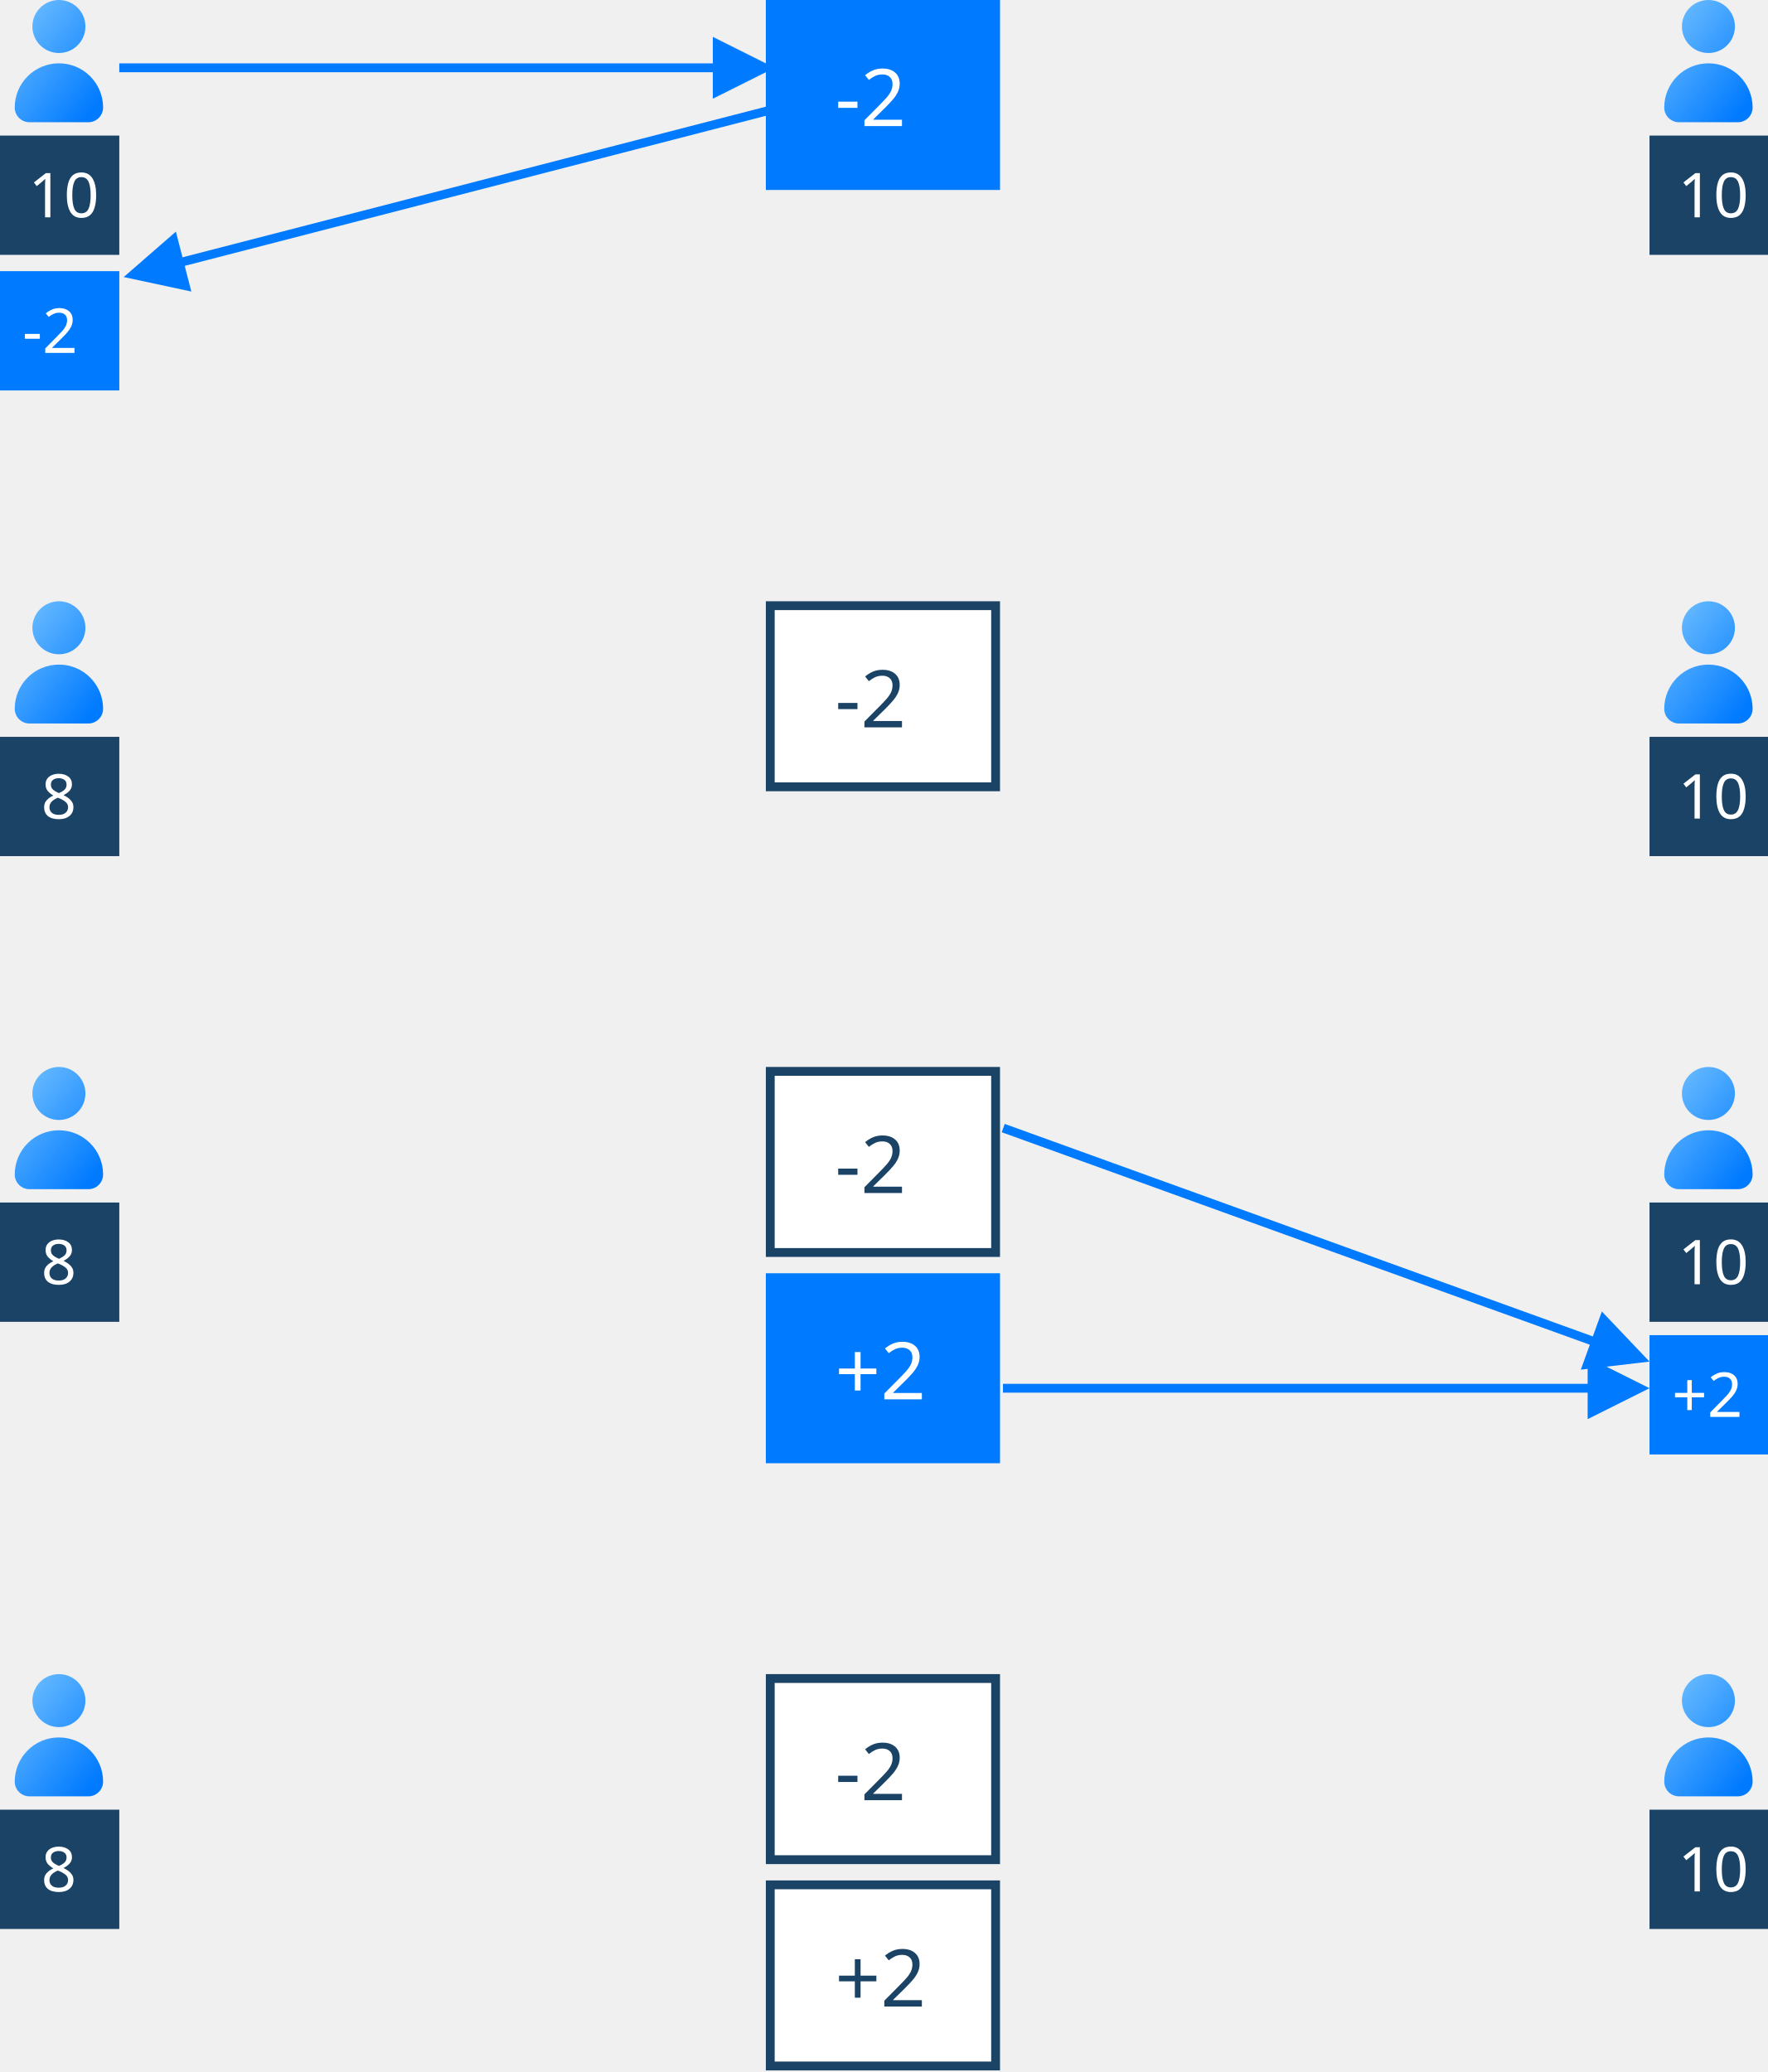
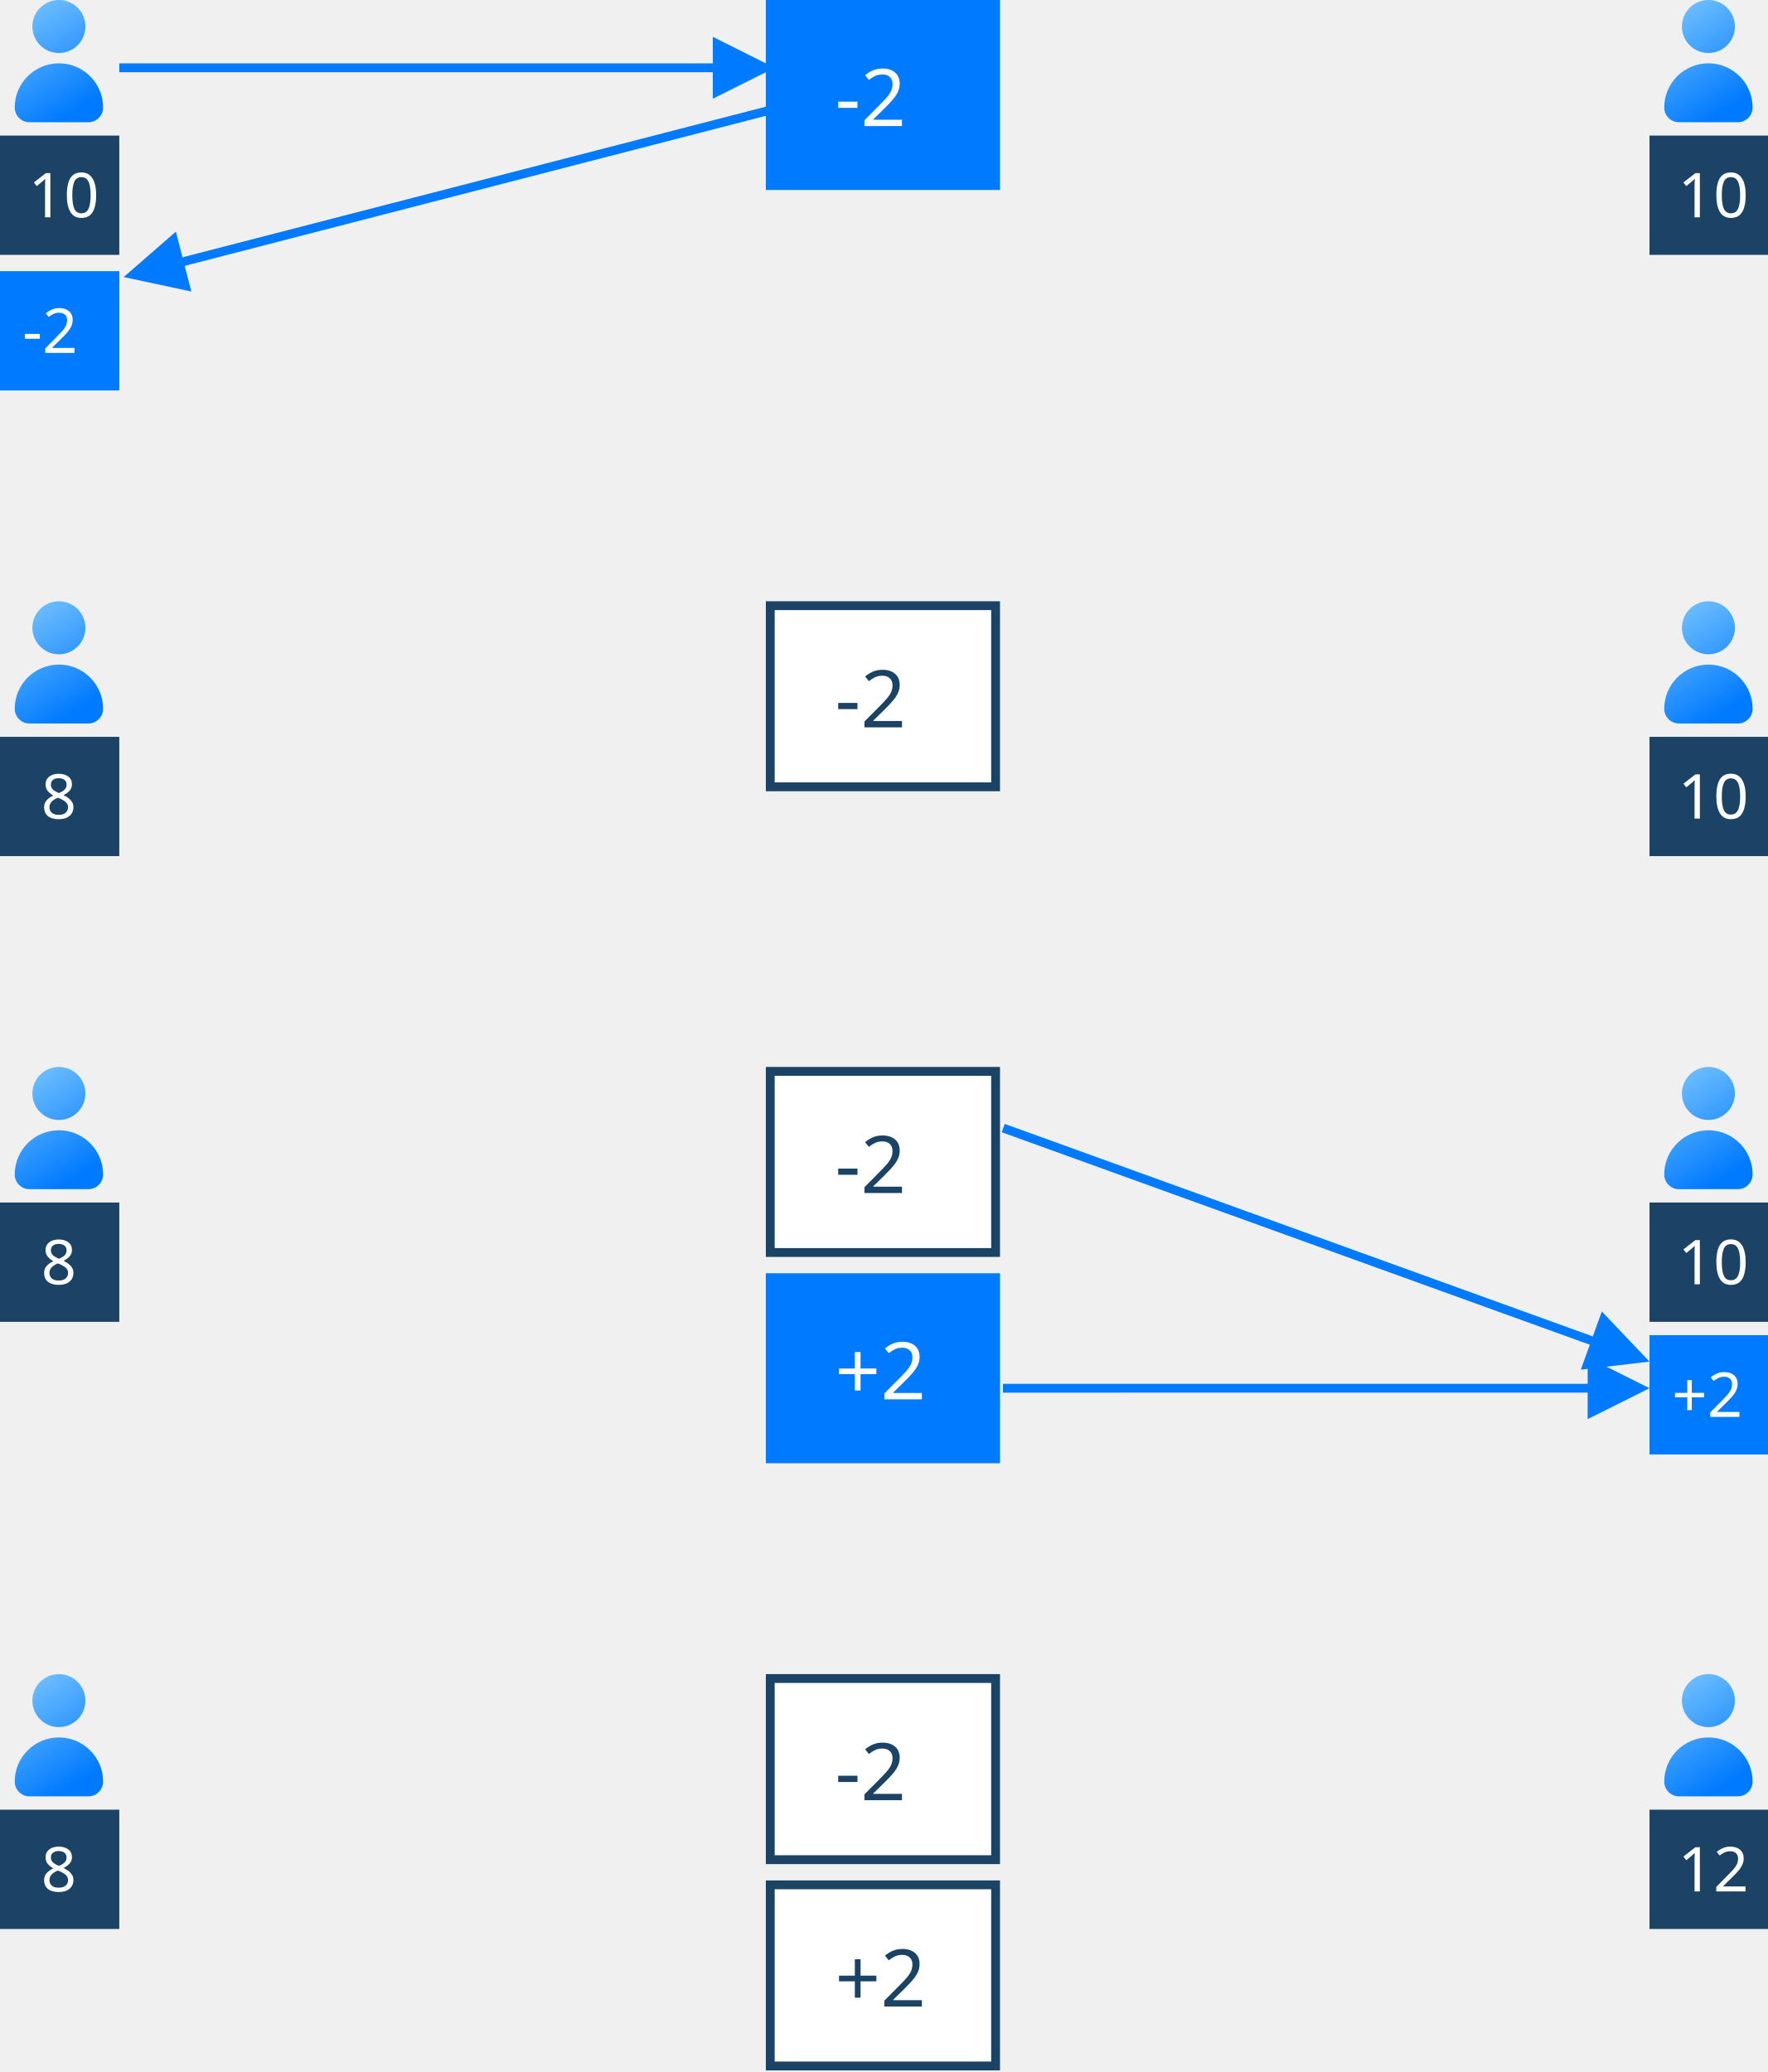
<svg xmlns="http://www.w3.org/2000/svg" width="400px" height="469px" viewBox="0 0 400 469" version="1.1">
  <defs>
-     <linearGradient x1="11.396%" y1="0%" x2="89.89%" y2="89.51%" id="linearGradient-1">
+     <linearGradient x1="29.827%" y1="0%" x2="70.845%" y2="89.51%" id="linearGradient-1">
      <stop stop-color="#6FBFFF" offset="0%" />
      <stop stop-color="#007AFF" offset="100%" />
    </linearGradient>
  </defs>
  <g id="Page-1" stroke="none" stroke-width="1" fill="none" fill-rule="evenodd">
    <g id="弹窗" transform="translate(-1572, -894)">
      <g id="Group-11" transform="translate(1572, 894)">
        <g id="Rectangle-8">
          <g id="Group-2" transform="translate(0, 136.0971)">
            <g id="Combined-Shape-Copy-7" transform="translate(3.333333, 0)" fill="url(#linearGradient-1)">
-               <path d="M0,24.333 C0,18.813 4.479,14.333 10,14.333 C15.521,14.333 20,18.813 20,24.333 C20,26.176 18.509,27.667 16.667,27.667 L3.333,27.667 C1.491,27.667 0,26.176 0,24.333 Z M10,0 C13.314,0 16,2.686 16,6 C16,9.314 13.314,12 10,12 C6.686,12 4,9.314 4,6 C4,2.686 6.686,0 10,0 Z" />
+               <path d="M10,14.333 L10.28,14.337 C15.671,14.486 20,18.906 20,24.333 L20,24.333 L19.995,24.516 C19.9,26.274 18.448,27.667 16.667,27.667 L16.667,27.667 L3.333,27.667 L3.15,27.662 C1.393,27.567 0,26.115 0,24.333 C0,18.813 4.479,14.333 10,14.333 L10,14.333 Z M10,0 C13.314,0 16,2.686 16,6 L16,6 L15.996,6.225 C15.878,9.435 13.238,12 10,12 L10,12 L9.775,11.996 C6.565,11.878 4,9.239 4,6 L4,6 L4.004,5.775 C4.122,2.566 6.761,0 10,0 Z" />
            </g>
            <g id="Rectangle-8-Copy-2" transform="translate(0, 30.68857)">
              <rect id="Rectangle-8" fill="#1B4366" fill-rule="evenodd" x="0" y="0" width="27" height="27" />
              <text id="10" font-family="PingFangSC-Semibold, PingFang SC" font-size="14" font-weight="500" fill="#FFFFFF">
                <tspan x="9.3" y="18.5">8</tspan>
              </text>
            </g>
            <g id="Combined-Shape-Copy-7" transform="translate(376.6667, 0)" fill="url(#linearGradient-1)">
-               <path d="M0,24.333 C0,18.813 4.479,14.333 10,14.333 C15.521,14.333 20,18.813 20,24.333 C20,26.176 18.509,27.667 16.667,27.667 L3.333,27.667 C1.491,27.667 0,26.176 0,24.333 Z M10,0 C13.314,0 16,2.686 16,6 C16,9.314 13.314,12 10,12 C6.686,12 4,9.314 4,6 C4,2.686 6.686,0 10,0 Z" />
+               <path d="M10,14.333 L10.28,14.337 C15.671,14.486 20,18.906 20,24.333 L20,24.333 L19.995,24.516 C19.9,26.274 18.448,27.667 16.667,27.667 L16.667,27.667 L3.333,27.667 L3.15,27.662 C1.393,27.567 0,26.115 0,24.333 C0,18.813 4.479,14.333 10,14.333 L10,14.333 Z M10,0 C13.314,0 16,2.686 16,6 L16,6 L15.996,6.225 C15.878,9.435 13.238,12 10,12 L10,12 L9.775,11.996 C6.565,11.878 4,9.239 4,6 L4,6 L4.004,5.775 C4.122,2.566 6.761,0 10,0 Z" />
            </g>
            <g id="Rectangle-8-Copy-2" transform="translate(373.3333, 30.68857)">
              <rect id="Rectangle-8" fill="#1B4366" fill-rule="evenodd" x="0" y="0" width="27" height="27" />
              <text id="10" font-family="PingFangSC-Semibold, PingFang SC" font-size="14" font-weight="500" fill="#FFFFFF">
                <tspan x="6.43" y="18.5">10</tspan>
              </text>
            </g>
            <g id="Rectangle-8-Copy-5" transform="translate(173.3333, 0)">
              <g>
                <rect id="Rectangle-8" stroke="#1B4366" stroke-width="2" fill="#FFFFFF" x="1" y="1" width="51" height="41" />
                <text id="-2" font-family="PingFangSC-Semibold, PingFang SC" font-size="18" font-weight="500" fill="#1B4366">
                  <tspan x="15.655" y="28.538">-2</tspan>
                </text>
              </g>
            </g>
          </g>
          <g id="Group-4" transform="translate(0, 378.9371)">
            <g id="Combined-Shape-Copy-7" transform="translate(3.333333, 0)" fill="url(#linearGradient-1)">
-               <path d="M0,24.333 C0,18.813 4.479,14.333 10,14.333 C15.521,14.333 20,18.813 20,24.333 C20,26.176 18.509,27.667 16.667,27.667 L3.333,27.667 C1.491,27.667 0,26.176 0,24.333 Z M10,0 C13.314,0 16,2.686 16,6 C16,9.314 13.314,12 10,12 C6.686,12 4,9.314 4,6 C4,2.686 6.686,0 10,0 Z" />
+               <path d="M10,14.333 L10.28,14.337 C15.671,14.486 20,18.906 20,24.333 L20,24.333 L19.995,24.516 C19.9,26.274 18.448,27.667 16.667,27.667 L16.667,27.667 L3.333,27.667 L3.15,27.662 C1.393,27.567 0,26.115 0,24.333 C0,18.813 4.479,14.333 10,14.333 L10,14.333 Z M10,0 C13.314,0 16,2.686 16,6 L16,6 L15.996,6.225 C15.878,9.435 13.238,12 10,12 L10,12 L9.775,11.996 C6.565,11.878 4,9.239 4,6 L4,6 L4.004,5.775 C4.122,2.566 6.761,0 10,0 Z" />
            </g>
            <g id="Rectangle-8-Copy-2" transform="translate(0, 30.68857)">
              <rect id="Rectangle-8" fill="#1B4366" fill-rule="evenodd" x="0" y="0" width="27" height="27" />
              <text id="10" font-family="PingFangSC-Semibold, PingFang SC" font-size="14" font-weight="500" fill="#FFFFFF">
                <tspan x="9.3" y="18.5">8</tspan>
              </text>
            </g>
            <g id="Combined-Shape-Copy-7" transform="translate(376.6667, 0)" fill="url(#linearGradient-1)">
-               <path d="M0,24.333 C0,18.813 4.479,14.333 10,14.333 C15.521,14.333 20,18.813 20,24.333 C20,26.176 18.509,27.667 16.667,27.667 L3.333,27.667 C1.491,27.667 0,26.176 0,24.333 Z M10,0 C13.314,0 16,2.686 16,6 C16,9.314 13.314,12 10,12 C6.686,12 4,9.314 4,6 C4,2.686 6.686,0 10,0 Z" />
+               <path d="M10,14.333 L10.28,14.337 C15.671,14.486 20,18.906 20,24.333 L20,24.333 L19.995,24.516 C19.9,26.274 18.448,27.667 16.667,27.667 L16.667,27.667 L3.333,27.667 L3.15,27.662 C1.393,27.567 0,26.115 0,24.333 C0,18.813 4.479,14.333 10,14.333 L10,14.333 Z M10,0 C13.314,0 16,2.686 16,6 L16,6 L15.996,6.225 C15.878,9.435 13.238,12 10,12 L10,12 L9.775,11.996 C6.565,11.878 4,9.239 4,6 L4,6 L4.004,5.775 C4.122,2.566 6.761,0 10,0 Z" />
            </g>
            <g id="Rectangle-8-Copy-2" transform="translate(373.3333, 30.68857)">
              <rect id="Rectangle-8" fill="#1B4366" fill-rule="evenodd" x="0" y="0" width="27" height="27" />
              <text id="10" font-family="PingFangSC-Semibold, PingFang SC" font-size="14" font-weight="500" fill="#FFFFFF">
-                 <tspan x="6.43" y="18.5">10</tspan>
+                 <tspan x="6.43" y="18.5">12</tspan>
              </text>
            </g>
            <g id="Rectangle-8-Copy-5" transform="translate(173.3333, 0)">
              <g>
                <rect id="Rectangle-8" stroke="#1B4366" stroke-width="2" fill="#FFFFFF" x="1" y="1" width="51" height="41" />
                <text id="-2" font-family="PingFangSC-Semibold, PingFang SC" font-size="18" font-weight="500" fill="#1B4366">
                  <tspan x="15.655" y="28.538">-2</tspan>
                </text>
              </g>
            </g>
            <g id="Rectangle-8-Copy-5" transform="translate(173.3333, 46.7)">
              <g>
                <rect id="Rectangle-8" stroke="#1B4366" stroke-width="2" fill="#FFFFFF" x="1" y="1" width="51" height="41" />
                <text id="-2" font-family="PingFangSC-Semibold, PingFang SC" font-size="18" font-weight="500" fill="#1B4366">
                  <tspan x="15.655" y="28.538">+2</tspan>
                </text>
              </g>
            </g>
          </g>
          <g id="Group" transform="translate(0, 241.5057)">
            <g id="Combined-Shape-Copy-7" transform="translate(3.333333, 0)" fill="url(#linearGradient-1)">
-               <path d="M0,24.333 C0,18.813 4.479,14.333 10,14.333 C15.521,14.333 20,18.813 20,24.333 C20,26.176 18.509,27.667 16.667,27.667 L3.333,27.667 C1.491,27.667 0,26.176 0,24.333 Z M10,0 C13.314,0 16,2.686 16,6 C16,9.314 13.314,12 10,12 C6.686,12 4,9.314 4,6 C4,2.686 6.686,0 10,0 Z" />
+               <path d="M10,14.333 L10.28,14.337 C15.671,14.486 20,18.906 20,24.333 L20,24.333 L19.995,24.516 C19.9,26.274 18.448,27.667 16.667,27.667 L16.667,27.667 L3.333,27.667 L3.15,27.662 C1.393,27.567 0,26.115 0,24.333 C0,18.813 4.479,14.333 10,14.333 L10,14.333 Z M10,0 C13.314,0 16,2.686 16,6 L16,6 L15.996,6.225 C15.878,9.435 13.238,12 10,12 L10,12 L9.775,11.996 C6.565,11.878 4,9.239 4,6 L4,6 L4.004,5.775 C4.122,2.566 6.761,0 10,0 Z" />
            </g>
            <g id="Rectangle-8-Copy-2" transform="translate(0, 30.68857)">
              <rect id="Rectangle-8" fill="#1B4366" fill-rule="evenodd" x="0" y="0" width="27" height="27" />
              <text id="10" font-family="PingFangSC-Semibold, PingFang SC" font-size="14" font-weight="500" fill="#FFFFFF">
                <tspan x="9.3" y="18.5">8</tspan>
              </text>
            </g>
            <g id="Combined-Shape-Copy-7" transform="translate(376.6667, 0)" fill="url(#linearGradient-1)">
-               <path d="M0,24.333 C0,18.813 4.479,14.333 10,14.333 C15.521,14.333 20,18.813 20,24.333 C20,26.176 18.509,27.667 16.667,27.667 L3.333,27.667 C1.491,27.667 0,26.176 0,24.333 Z M10,0 C13.314,0 16,2.686 16,6 C16,9.314 13.314,12 10,12 C6.686,12 4,9.314 4,6 C4,2.686 6.686,0 10,0 Z" />
+               <path d="M10,14.333 L10.28,14.337 C15.671,14.486 20,18.906 20,24.333 L20,24.333 L19.995,24.516 C19.9,26.274 18.448,27.667 16.667,27.667 L16.667,27.667 L3.333,27.667 L3.15,27.662 C1.393,27.567 0,26.115 0,24.333 C0,18.813 4.479,14.333 10,14.333 L10,14.333 Z M10,0 C13.314,0 16,2.686 16,6 L16,6 L15.996,6.225 C15.878,9.435 13.238,12 10,12 L10,12 L9.775,11.996 C6.565,11.878 4,9.239 4,6 L4,6 L4.004,5.775 C4.122,2.566 6.761,0 10,0 Z" />
            </g>
            <g id="Rectangle-8-Copy-2" transform="translate(373.3333, 30.68857)">
              <rect id="Rectangle-8" fill="#1B4366" fill-rule="evenodd" x="0" y="0" width="27" height="27" />
              <text id="10" font-family="PingFangSC-Semibold, PingFang SC" font-size="14" font-weight="500" fill="#FFFFFF">
                <tspan x="6.43" y="18.5">10</tspan>
              </text>
            </g>
            <g id="Rectangle-8-Copy-3" transform="translate(373.3333, 60.71)">
              <rect id="Rectangle-8" fill="#007AFF" fill-rule="evenodd" x="0" y="0" width="27" height="27" />
              <text id="-2" font-family="PingFangSC-Semibold, PingFang SC" font-size="14" font-weight="500" fill="#FFFFFF">
                <tspan x="5.065" y="18.5">+2</tspan>
              </text>
            </g>
-             <path id="Line-3-Copy-40" d="M359.333,73.719 L228,73.719 L227,73.719 L227,71.719 L228,71.719 L359.333,71.719 L359.333,65.719 L373.333,72.719 L359.333,79.719 L359.333,73.719 Z" fill="#007AFF" fill-rule="nonzero" />
-             <path id="Line-3-Copy-41" d="M359.827,62.877 L227.66,15.117 L226.72,14.777 L227.399,12.896 L228.34,13.236 L360.506,60.996 L362.546,55.353 L373.333,66.695 L357.788,68.52 L359.827,62.877 Z" fill="#007AFF" fill-rule="nonzero" />
+             <path id="Line-3-Copy-40" d="M359.333,65.719 L373.333,72.719 L359.333,79.719 L359.333,73.718 L227,73.719 L227,71.719 L359.333,71.718 L359.333,65.719 Z" fill="#007AFF" fill-rule="nonzero" />
+             <path id="Line-3-Copy-41" d="M227.399,12.896 L360.506,60.996 L362.546,55.353 L373.333,66.695 L357.788,68.52 L359.826,62.877 L226.72,14.777 L227.399,12.896 Z" fill="#007AFF" fill-rule="nonzero" />
            <g id="Rectangle-8" transform="translate(173.3333, 46.7)">
              <rect fill="#007AFF" fill-rule="evenodd" x="0" y="0" width="53" height="43" />
              <text id="-2" font-family="PingFangSC-Semibold, PingFang SC" font-size="18" font-weight="500" fill="#FFFFFF">
                <tspan x="15.655" y="28.538">+2</tspan>
              </text>
            </g>
            <g id="Rectangle-8-Copy-5" transform="translate(173.3333, 0)">
              <g>
                <rect id="Rectangle-8" stroke="#1B4366" stroke-width="2" fill="#FFFFFF" x="1" y="1" width="51" height="41" />
                <text id="-2" font-family="PingFangSC-Semibold, PingFang SC" font-size="18" font-weight="500" fill="#1B4366">
                  <tspan x="15.655" y="28.538">-2</tspan>
                </text>
              </g>
            </g>
          </g>
          <g id="Group-3">
            <g id="Rectangle-8" transform="translate(173.3333, 0)">
              <rect fill="#007AFF" fill-rule="evenodd" x="0" y="0" width="53" height="43" />
              <text id="-2" font-family="PingFangSC-Semibold, PingFang SC" font-size="18" font-weight="500" fill="#FFFFFF">
                <tspan x="15.655" y="28.538">-2</tspan>
              </text>
            </g>
            <g id="Combined-Shape-Copy-7" transform="translate(3.333333, 0)" fill="url(#linearGradient-1)">
-               <path d="M0,24.333 C0,18.813 4.479,14.333 10,14.333 C15.521,14.333 20,18.813 20,24.333 C20,26.176 18.509,27.667 16.667,27.667 L3.333,27.667 C1.491,27.667 0,26.176 0,24.333 Z M10,0 C13.314,0 16,2.686 16,6 C16,9.314 13.314,12 10,12 C6.686,12 4,9.314 4,6 C4,2.686 6.686,0 10,0 Z" />
+               <path d="M10,14.333 L10.28,14.337 C15.671,14.486 20,18.906 20,24.333 L20,24.333 L19.995,24.516 C19.9,26.274 18.448,27.667 16.667,27.667 L16.667,27.667 L3.333,27.667 L3.15,27.662 C1.393,27.567 0,26.115 0,24.333 C0,18.813 4.479,14.333 10,14.333 L10,14.333 Z M10,0 C13.314,0 16,2.686 16,6 L16,6 L15.996,6.225 C15.878,9.435 13.238,12 10,12 L10,12 L9.775,11.996 C6.565,11.878 4,9.239 4,6 L4,6 L4.004,5.775 C4.122,2.566 6.761,0 10,0 Z" />
            </g>
            <g id="Rectangle-8-Copy-2" transform="translate(0, 30.68857)">
              <rect id="Rectangle-8" fill="#1B4366" fill-rule="evenodd" x="0" y="0" width="27" height="27" />
              <text id="10" font-family="PingFangSC-Semibold, PingFang SC" font-size="14" font-weight="500" fill="#FFFFFF">
                <tspan x="6.43" y="18.5">10</tspan>
              </text>
            </g>
            <g id="Rectangle-8-Copy-3" transform="translate(0, 61.37714)">
              <rect id="Rectangle-8" fill="#007AFF" fill-rule="evenodd" x="0" y="0" width="27" height="27" />
              <text id="-2" font-family="PingFangSC-Semibold, PingFang SC" font-size="14" font-weight="500" fill="#FFFFFF">
                <tspan x="5.065" y="18.5">-2</tspan>
              </text>
            </g>
            <g id="Combined-Shape-Copy-7" transform="translate(376.6667, 0)" fill="url(#linearGradient-1)">
-               <path d="M0,24.333 C0,18.813 4.479,14.333 10,14.333 C15.521,14.333 20,18.813 20,24.333 C20,26.176 18.509,27.667 16.667,27.667 L3.333,27.667 C1.491,27.667 0,26.176 0,24.333 Z M10,0 C13.314,0 16,2.686 16,6 C16,9.314 13.314,12 10,12 C6.686,12 4,9.314 4,6 C4,2.686 6.686,0 10,0 Z" />
+               <path d="M10,14.333 L10.28,14.337 C15.671,14.486 20,18.906 20,24.333 L20,24.333 L19.995,24.516 C19.9,26.274 18.448,27.667 16.667,27.667 L16.667,27.667 L3.333,27.667 L3.15,27.662 C1.393,27.567 0,26.115 0,24.333 C0,18.813 4.479,14.333 10,14.333 L10,14.333 Z M10,0 C13.314,0 16,2.686 16,6 L16,6 L15.996,6.225 C15.878,9.435 13.238,12 10,12 L10,12 L9.775,11.996 C6.565,11.878 4,9.239 4,6 L4,6 L4.004,5.775 C4.122,2.566 6.761,0 10,0 Z" />
            </g>
            <g id="Rectangle-8-Copy-2" transform="translate(373.3333, 30.68857)">
              <rect id="Rectangle-8" fill="#1B4366" fill-rule="evenodd" x="0" y="0" width="27" height="27" />
              <text id="10" font-family="PingFangSC-Semibold, PingFang SC" font-size="14" font-weight="500" fill="#FFFFFF">
                <tspan x="6.43" y="18.5">10</tspan>
              </text>
            </g>
-             <path id="Line-3-Copy-35" d="M161.333,16.344 L28,16.344 L27,16.344 L27,14.344 L28,14.344 L161.333,14.344 L161.333,8.344 L175.333,15.344 L161.333,22.344 L161.333,16.344 Z" fill="#007AFF" fill-rule="nonzero" />
-             <path id="Line-3-Copy-36" d="M41.305,58.243 L172.417,24.383 L173.385,24.133 L173.885,26.07 L172.917,26.32 L41.805,60.179 L43.306,65.988 L28,62.711 L39.805,52.433 L41.305,58.243 Z" fill="#007AFF" fill-rule="nonzero" />
+             <path id="Line-3-Copy-35" d="M161.333,8.344 L175.333,15.344 L161.333,22.344 L161.333,16.344 L27,16.344 L27,14.344 L161.333,14.344 L161.333,8.344 Z" fill="#007AFF" fill-rule="nonzero" />
+             <path id="Line-3-Copy-36" d="M173.385,24.133 L173.885,26.07 L41.804,60.178 L43.306,65.988 L28,62.711 L39.805,52.433 L41.304,58.242 L173.385,24.133 Z" fill="#007AFF" fill-rule="nonzero" />
          </g>
        </g>
      </g>
    </g>
  </g>
</svg>
